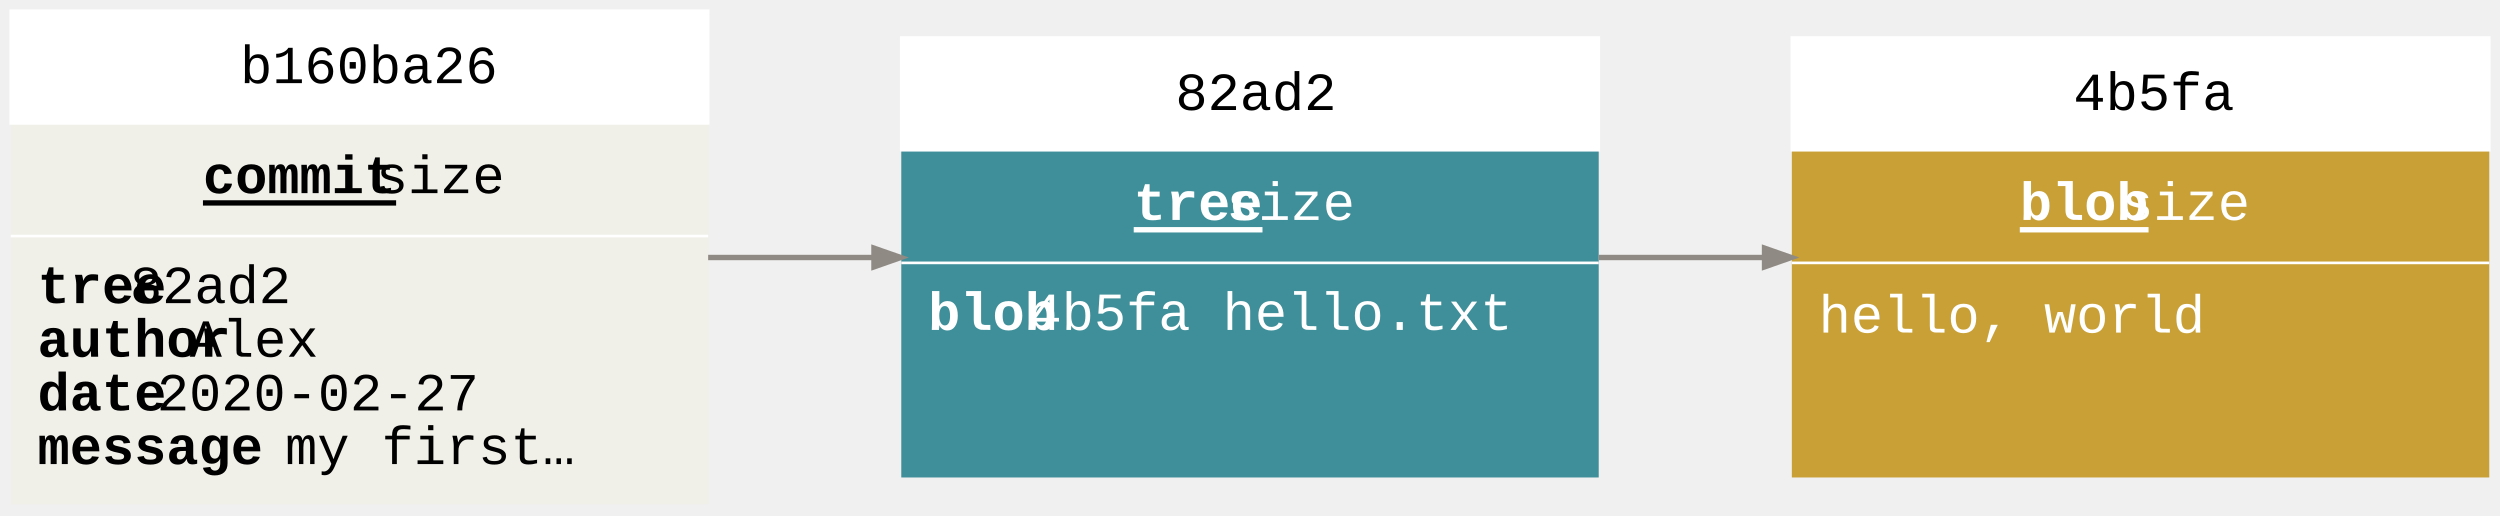
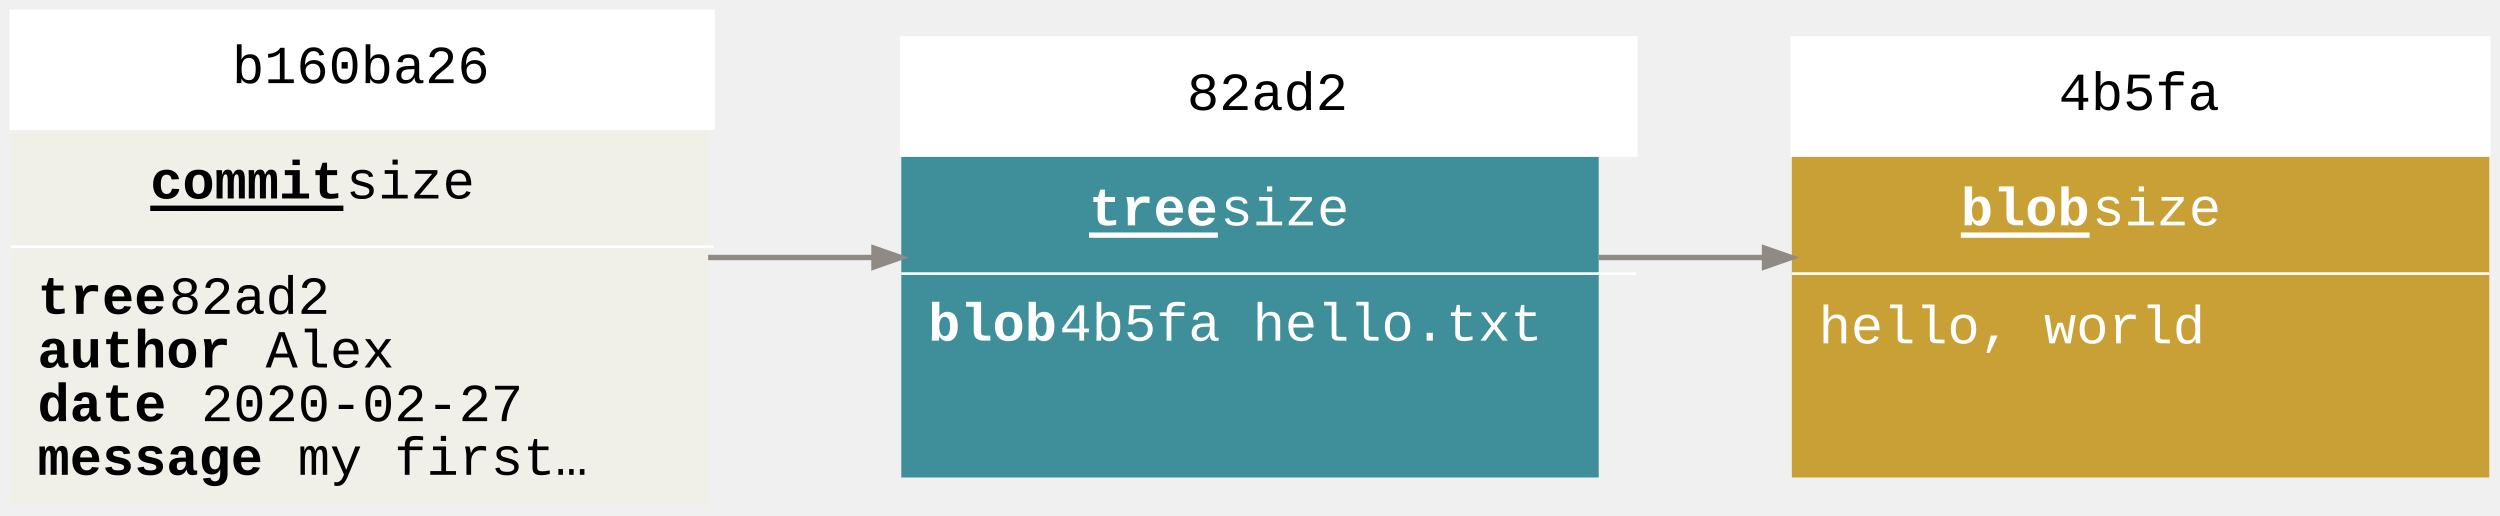
<svg xmlns="http://www.w3.org/2000/svg" width="932pt" height="192pt" viewBox="0.00 0.00 932.00 192.00">
  <g id="graph0" class="graph" transform="scale(1 1) rotate(0) translate(4 188)">
    <g id="node1" class="node">
      <polygon fill="none" stroke="black" stroke-width="0" points="260,-184 0,-184 0,0 260,0 260,-184" />
      <polygon fill="#f0efe8" stroke="transparent" points="0,0 0,-184 260,-184 260,0 0,0" />
-       <polygon fill="white" stroke="transparent" points="0,-142 0,-184 260,-184 260,-142 0,-142" />
-       <polygon fill="none" stroke="white" points="0,-142 0,-184 260,-184 260,-142 0,-142" />
-       <text text-anchor="start" x="85.51" y="-157" font-family="Menlo, Monaco, Consolas, Lucida Console, Courier New, monospace" font-size="20.00">b160ba26</text>
-       <polyline fill="none" stroke="white" points="0,-100 260,-100 " />
-       <text text-anchor="start" x="71.66" y="-116" font-family="Menlo, Monaco, Consolas, Lucida Console, Courier New, monospace" font-weight="bold" text-decoration="underline" font-size="20.00" fill="#000000">commit</text>
-       <text text-anchor="start" x="136.1" y="-116" font-family="Menlo, Monaco, Consolas, Lucida Console, Courier New, monospace" font-size="20.00" fill="#000000">   size</text>
-       <text text-anchor="start" x="10" y="-75" font-family="Menlo, Monaco, Consolas, Lucida Console, Courier New, monospace" font-weight="bold" font-size="20.00" fill="#000000">tree</text>
-       <text text-anchor="start" x="44.46" y="-75" font-family="Menlo, Monaco, Consolas, Lucida Console, Courier New, monospace" font-size="20.00" fill="#000000">      82ad2</text>
-       <text text-anchor="start" x="10" y="-55" font-family="Menlo, Monaco, Consolas, Lucida Console, Courier New, monospace" font-weight="bold" font-size="20.00" fill="#000000">author</text>
-       <text text-anchor="start" x="66.71" y="-55" font-family="Menlo, Monaco, Consolas, Lucida Console, Courier New, monospace" font-size="20.00" fill="#000000">    Alex</text>
-       <text text-anchor="start" x="10" y="-35" font-family="Menlo, Monaco, Consolas, Lucida Console, Courier New, monospace" font-weight="bold" font-size="20.00" fill="#000000">date </text>
-       <text text-anchor="start" x="54.48" y="-35" font-family="Menlo, Monaco, Consolas, Lucida Console, Courier New, monospace" font-size="20.00" fill="#000000">     2020-02-27</text>
-       <text text-anchor="start" x="10" y="-15" font-family="Menlo, Monaco, Consolas, Lucida Console, Courier New, monospace" font-weight="bold" font-size="20.00" fill="#000000">message  </text>
-       <text text-anchor="start" x="102.27" y="-15" font-family="Menlo, Monaco, Consolas, Lucida Console, Courier New, monospace" font-size="20.00" fill="#000000"> my first…</text>
+       <polygon fill="white" stroke="transparent" points="0,-140 0,-184 262,-184 262,-140 0,-140" />
+       <polygon fill="none" stroke="white" points="0,-140 0,-184 262,-184 262,-140 0,-140" />
+       <text text-anchor="start" x="82.5" y="-157" font-family="Menlo, Monaco, Consolas, Lucida Console, Courier New, monospace" font-size="20.00">b160ba26</text>
+       <polyline fill="none" stroke="white" points="0,-96 262,-96 " />
+       <text text-anchor="start" x="52" y="-114" font-family="Menlo, Monaco, Consolas, Lucida Console, Courier New, monospace" font-weight="bold" text-decoration="underline" font-size="20.00" fill="#000000">commit</text>
+       <text text-anchor="start" x="125" y="-114" font-family="Menlo, Monaco, Consolas, Lucida Console, Courier New, monospace" font-size="20.00" fill="#000000">   size</text>
+       <text text-anchor="start" x="10" y="-71" font-family="Menlo, Monaco, Consolas, Lucida Console, Courier New, monospace" font-weight="bold" font-size="20.00" fill="#000000">tree</text>
+       <text text-anchor="start" x="59" y="-71" font-family="Menlo, Monaco, Consolas, Lucida Console, Courier New, monospace" font-size="20.00" fill="#000000">      82ad2</text>
+       <text text-anchor="start" x="10" y="-51" font-family="Menlo, Monaco, Consolas, Lucida Console, Courier New, monospace" font-weight="bold" font-size="20.00" fill="#000000">author </text>
+       <text text-anchor="start" x="95" y="-51" font-family="Menlo, Monaco, Consolas, Lucida Console, Courier New, monospace" font-size="20.00" fill="#000000">   Alex</text>
+       <text text-anchor="start" x="10" y="-31" font-family="Menlo, Monaco, Consolas, Lucida Console, Courier New, monospace" font-weight="bold" font-size="20.00" fill="#000000">date </text>
+       <text text-anchor="start" x="71" y="-31" font-family="Menlo, Monaco, Consolas, Lucida Console, Courier New, monospace" font-size="20.00" fill="#000000">     2020-02-27</text>
+       <text text-anchor="start" x="10" y="-11" font-family="Menlo, Monaco, Consolas, Lucida Console, Courier New, monospace" font-weight="bold" font-size="20.00" fill="#000000">message </text>
+       <text text-anchor="start" x="107" y="-11" font-family="Menlo, Monaco, Consolas, Lucida Console, Courier New, monospace" font-size="20.00" fill="#000000">  my first…</text>
    </g>
    <g id="node2" class="node">
      <polygon fill="none" stroke="black" stroke-width="0" points="592,-174 332,-174 332,-10 592,-10 592,-174" />
      <polygon fill="#3e8f99" stroke="transparent" points="332,-10 332,-174 592,-174 592,-10 332,-10" />
-       <polygon fill="white" stroke="transparent" points="332,-132 332,-174 592,-174 592,-132 332,-132" />
-       <polygon fill="none" stroke="white" points="332,-132 332,-174 592,-174 592,-132 332,-132" />
-       <text text-anchor="start" x="434.19" y="-147" font-family="Menlo, Monaco, Consolas, Lucida Console, Courier New, monospace" font-size="20.00">82ad2</text>
-       <polyline fill="none" stroke="white" points="332,-90 592,-90 " />
-       <text text-anchor="start" x="418.65" y="-106" font-family="Menlo, Monaco, Consolas, Lucida Console, Courier New, monospace" font-weight="bold" text-decoration="underline" font-size="20.00" fill="#ffffff">tree</text>
-       <text text-anchor="start" x="453.11" y="-106" font-family="Menlo, Monaco, Consolas, Lucida Console, Courier New, monospace" font-size="20.00" fill="#ffffff">   size</text>
-       <text text-anchor="start" x="342" y="-65" font-family="Menlo, Monaco, Consolas, Lucida Console, Courier New, monospace" font-weight="bold" font-size="20.00" fill="#ffffff">blob</text>
-       <text text-anchor="start" x="379.81" y="-65" font-family="Menlo, Monaco, Consolas, Lucida Console, Courier New, monospace" font-size="20.00" fill="#ffffff">   4b5fa hello.txt        </text>
+       <polygon fill="white" stroke="transparent" points="332,-130 332,-174 606,-174 606,-130 332,-130" />
+       <polygon fill="none" stroke="white" points="332,-130 332,-174 606,-174 606,-130 332,-130" />
+       <text text-anchor="start" x="438.5" y="-147" font-family="Menlo, Monaco, Consolas, Lucida Console, Courier New, monospace" font-size="20.00">82ad2</text>
+       <polyline fill="none" stroke="white" points="332,-86 606,-86 " />
+       <text text-anchor="start" x="402" y="-104" font-family="Menlo, Monaco, Consolas, Lucida Console, Courier New, monospace" font-weight="bold" text-decoration="underline" font-size="20.00" fill="#ffffff">tree</text>
+       <text text-anchor="start" x="451" y="-104" font-family="Menlo, Monaco, Consolas, Lucida Console, Courier New, monospace" font-size="20.00" fill="#ffffff">   size</text>
+       <text text-anchor="start" x="342" y="-61" font-family="Menlo, Monaco, Consolas, Lucida Console, Courier New, monospace" font-weight="bold" font-size="20.00" fill="#ffffff">blob</text>
+       <text text-anchor="start" x="391" y="-61" font-family="Menlo, Monaco, Consolas, Lucida Console, Courier New, monospace" font-size="20.00" fill="#ffffff">  4b5fa hello.txt</text>
    </g>
    <g id="edge1" class="edge">
      <path fill="none" stroke="#8f8a83" stroke-width="2" d="M260,-92C280.28,-92 301.31,-92 321.8,-92" />
      <polygon fill="#8f8a83" stroke="#8f8a83" stroke-width="2" points="321.81,-95.5 331.81,-92 321.81,-88.5 321.81,-95.5" />
    </g>
    <g id="node3" class="node">
      <polygon fill="none" stroke="black" stroke-width="0" points="924,-174 664,-174 664,-10 924,-10 924,-174" />
      <polygon fill="#c8a036" stroke="transparent" points="664,-10 664,-174 924,-174 924,-10 664,-10" />
-       <polygon fill="white" stroke="transparent" points="664,-132 664,-174 924,-174 924,-132 664,-132" />
-       <polygon fill="none" stroke="white" points="664,-132 664,-174 924,-174 924,-132 664,-132" />
-       <text text-anchor="start" x="768.98" y="-147" font-family="Menlo, Monaco, Consolas, Lucida Console, Courier New, monospace" font-size="20.00">4b5fa</text>
-       <polyline fill="none" stroke="white" points="664,-90 924,-90 " />
-       <text text-anchor="start" x="748.98" y="-106" font-family="Menlo, Monaco, Consolas, Lucida Console, Courier New, monospace" font-weight="bold" text-decoration="underline" font-size="20.00" fill="#ffffff">blob</text>
-       <text text-anchor="start" x="786.79" y="-106" font-family="Menlo, Monaco, Consolas, Lucida Console, Courier New, monospace" font-size="20.00" fill="#ffffff">   size</text>
-       <text text-anchor="start" x="674" y="-64" font-family="Menlo, Monaco, Consolas, Lucida Console, Courier New, monospace" font-size="20.00" fill="#ffffff">hello, world        </text>
+       <polygon fill="white" stroke="transparent" points="664,-130 664,-174 924,-174 924,-130 664,-130" />
+       <polygon fill="none" stroke="white" points="664,-130 664,-174 924,-174 924,-130 664,-130" />
+       <text text-anchor="start" x="763.5" y="-147" font-family="Menlo, Monaco, Consolas, Lucida Console, Courier New, monospace" font-size="20.00">4b5fa</text>
+       <polyline fill="none" stroke="white" points="664,-86 924,-86 " />
+       <text text-anchor="start" x="727" y="-104" font-family="Menlo, Monaco, Consolas, Lucida Console, Courier New, monospace" font-weight="bold" text-decoration="underline" font-size="20.00" fill="#ffffff">blob</text>
+       <text text-anchor="start" x="776" y="-104" font-family="Menlo, Monaco, Consolas, Lucida Console, Courier New, monospace" font-size="20.00" fill="#ffffff">   size</text>
+       <text text-anchor="start" x="674" y="-60" font-family="Menlo, Monaco, Consolas, Lucida Console, Courier New, monospace" font-size="20.00" fill="#ffffff">hello, world</text>
    </g>
    <g id="edge2" class="edge">
      <path fill="none" stroke="#8f8a83" stroke-width="2" d="M592,-92C612.28,-92 633.31,-92 653.8,-92" />
      <polygon fill="#8f8a83" stroke="#8f8a83" stroke-width="2" points="653.81,-95.5 663.81,-92 653.81,-88.5 653.81,-95.5" />
    </g>
  </g>
</svg>
